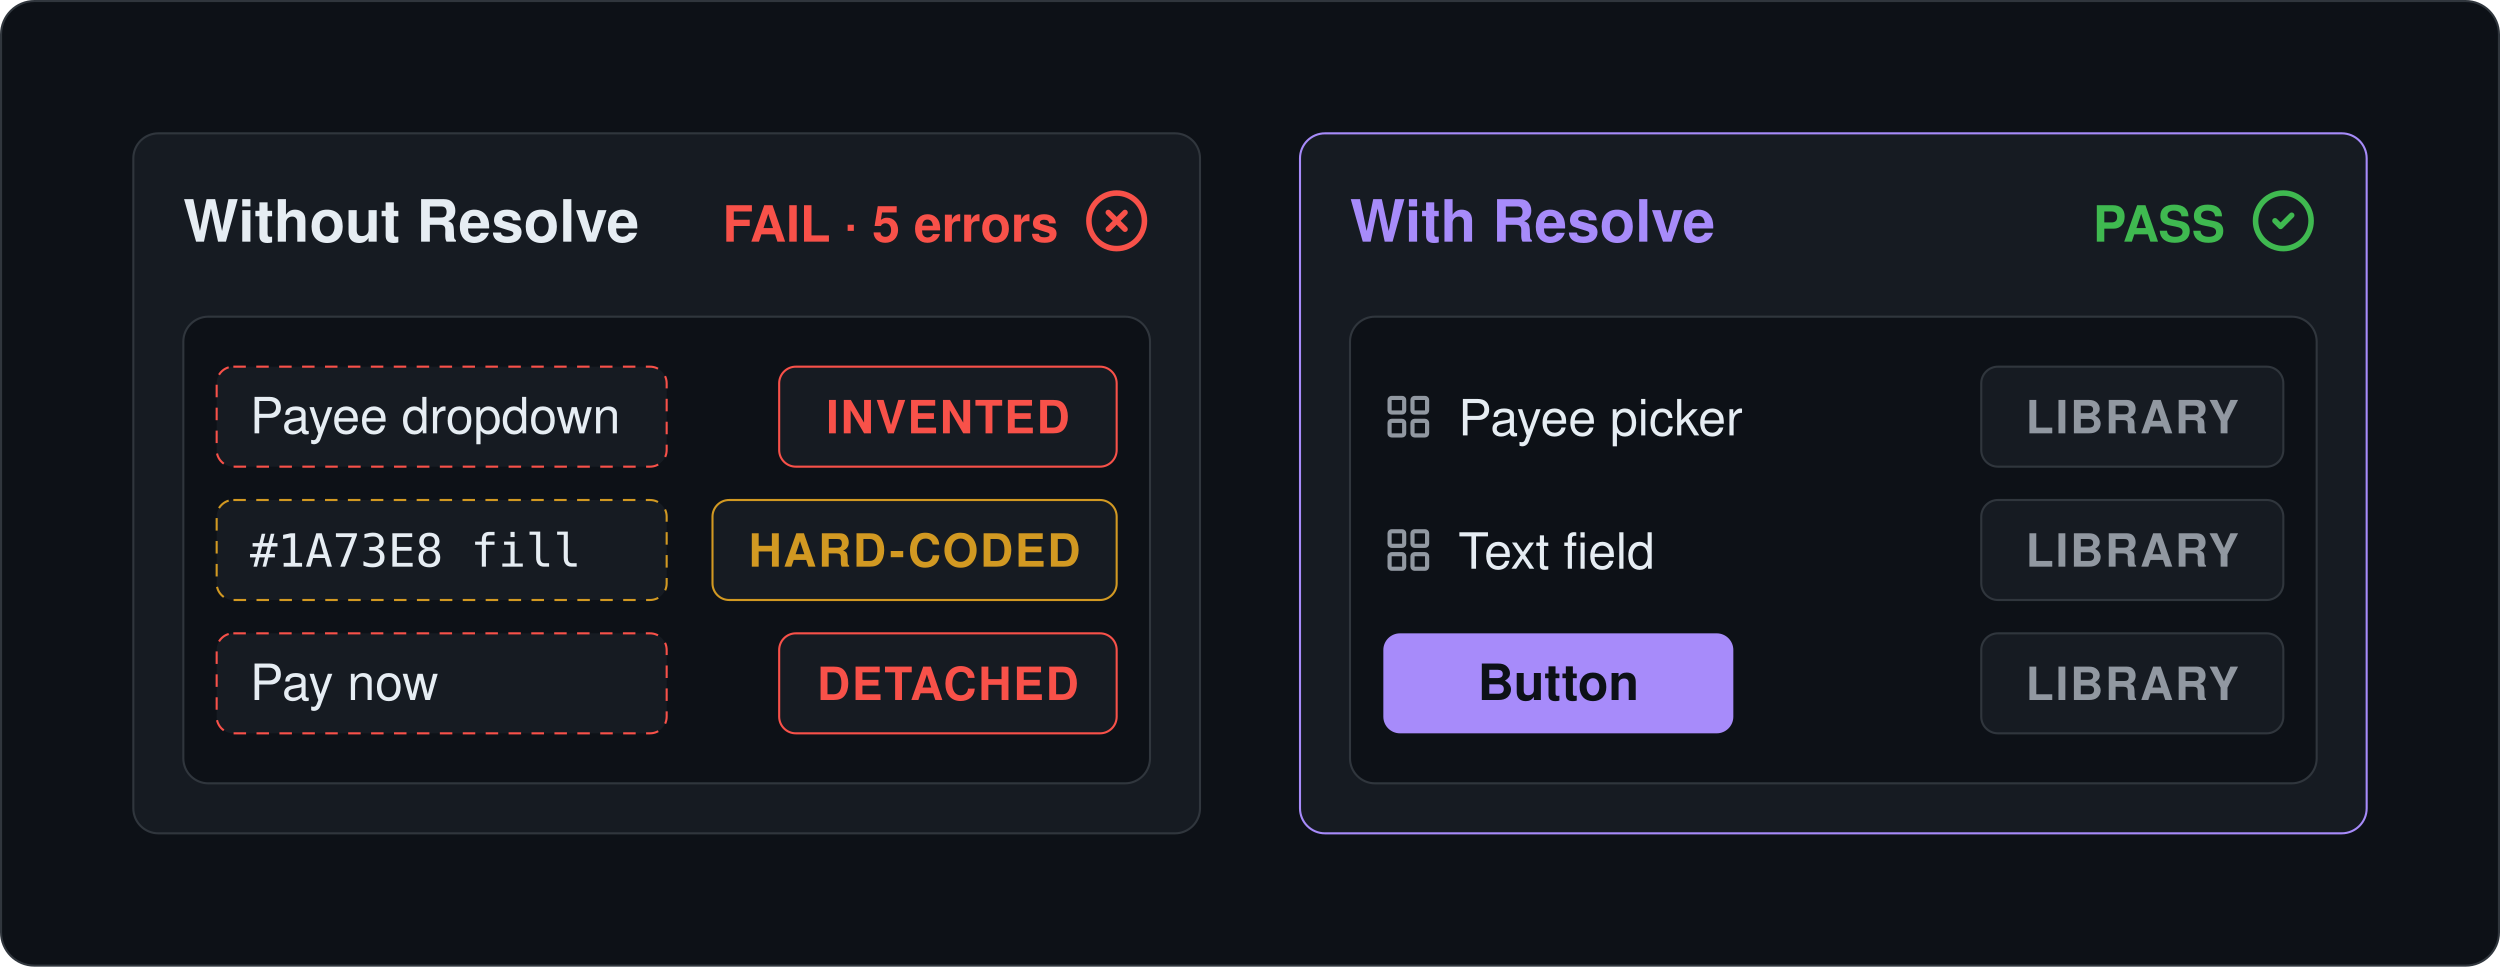
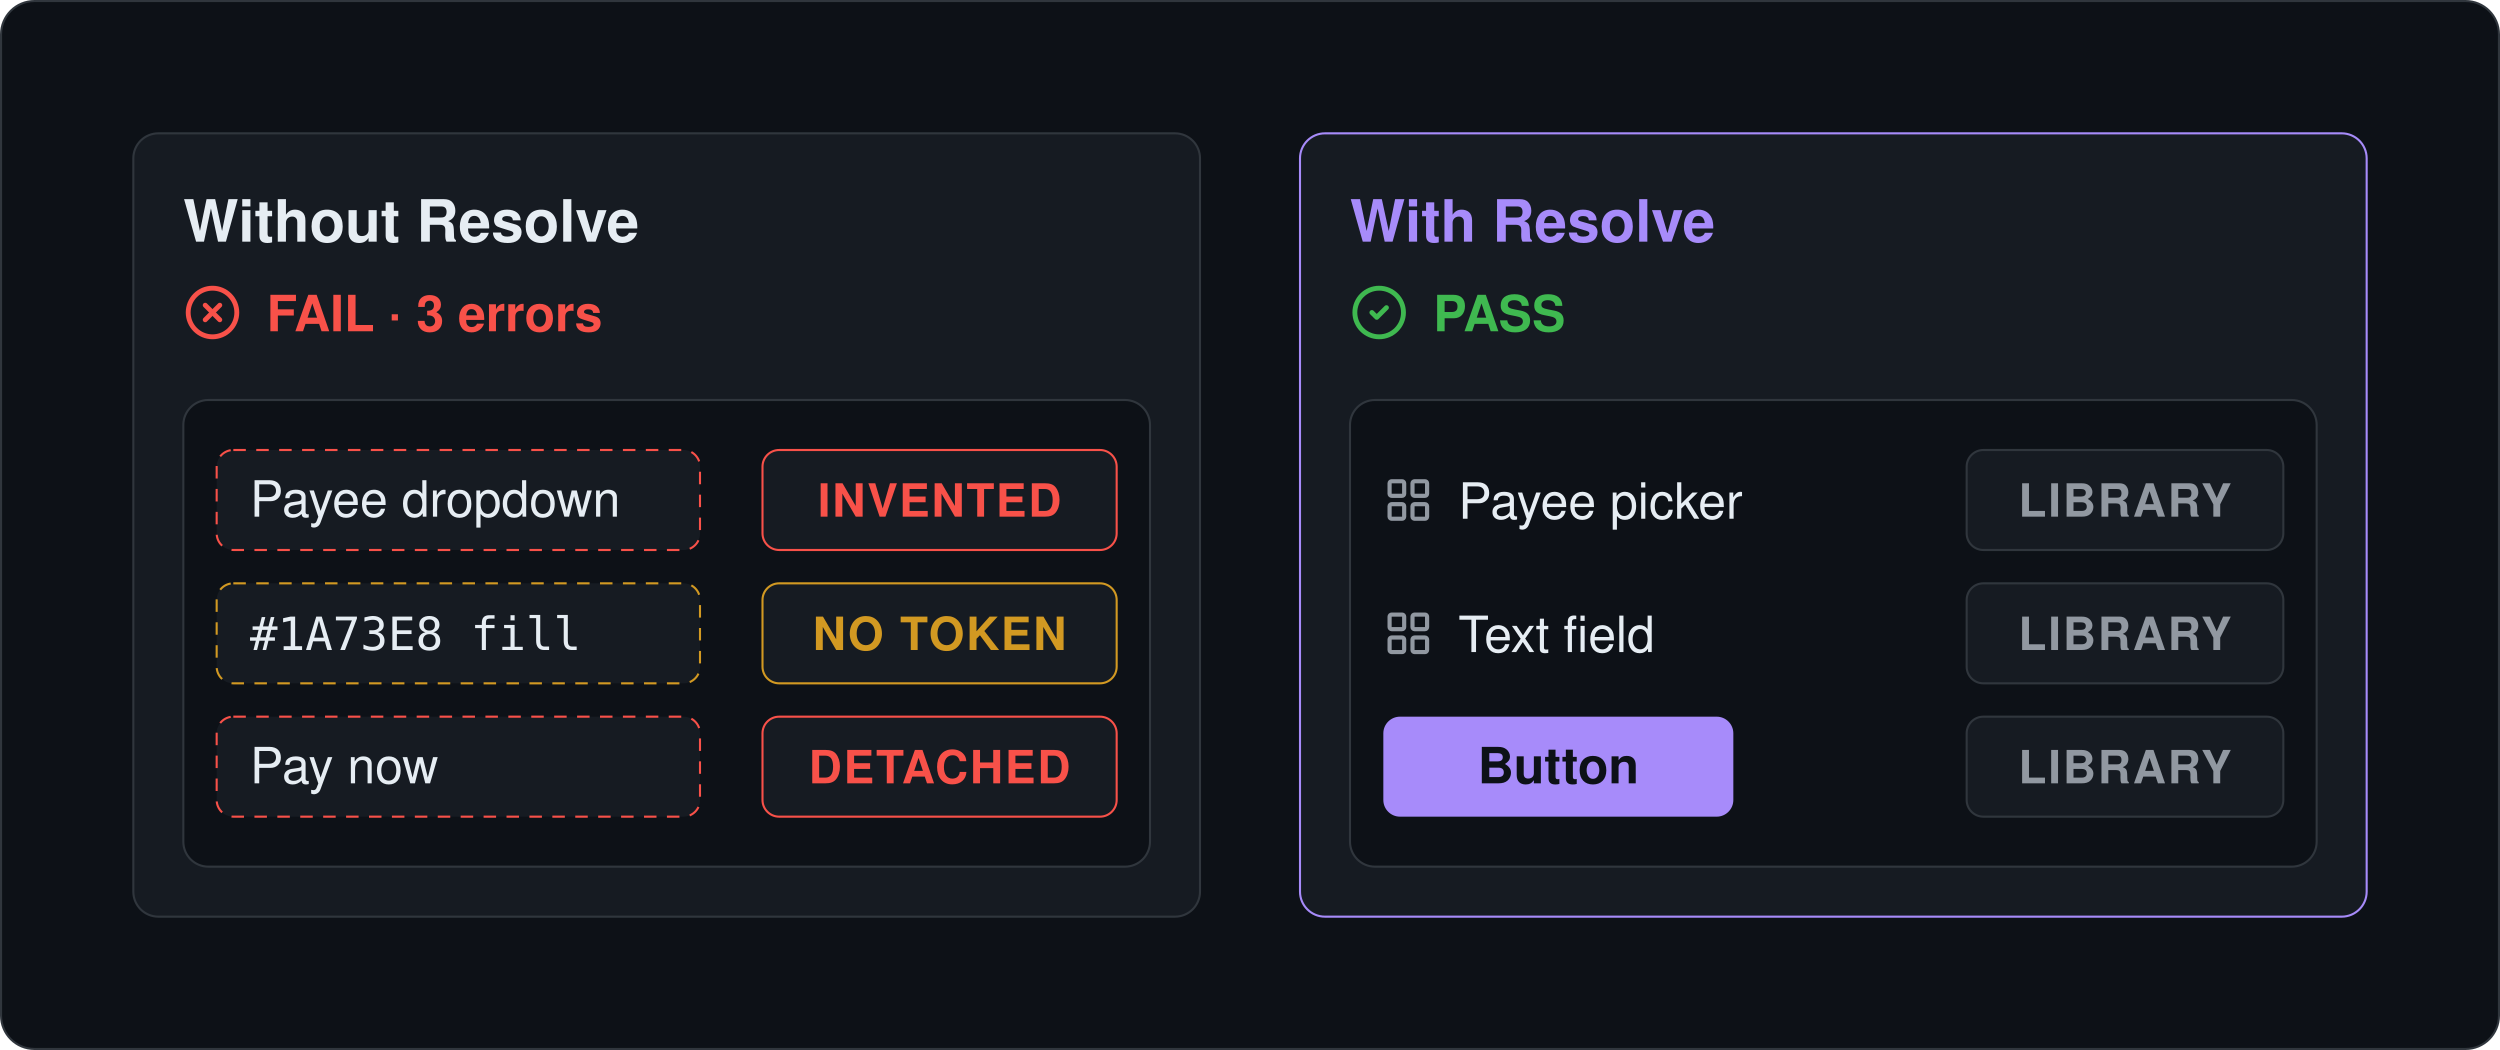
- <svg xmlns="http://www.w3.org/2000/svg" width="1200" height="464" viewBox="0 0 1200 464" role="img" aria-labelledby="t d">
-   <rect x="0.5" y="0.5" width="1199" height="463" rx="16" fill="#0D1117" stroke="#30363D" stroke-width="1" />
-   <rect x="64" y="64" width="512" height="336" rx="12" fill="#161B22" stroke="#30363D" stroke-width="1" />
+ <svg xmlns="http://www.w3.org/2000/svg" width="1200" height="504" viewBox="0 0 1200 504" role="img" aria-labelledby="t d">
+   <rect x="0.5" y="0.5" width="1199" height="503" rx="16" fill="#0D1117" stroke="#30363D" stroke-width="1" />
+   <rect x="64" y="64" width="512" height="376" rx="12" fill="#161B22" stroke="#30363D" stroke-width="1" />
  <text x="88" y="116" font-family="-apple-system,'Segoe UI',Helvetica,Arial,sans-serif" font-size="28" font-weight="600" fill="#E6EDF3" text-anchor="start">Without Resolve</text>
-   <g transform="translate(520 90) scale(1.333333)" fill="none" stroke="#F85149" stroke-width="2" stroke-linecap="round" stroke-linejoin="round">
+   <g transform="translate(88 136) scale(1.166667)" fill="none" stroke="#F85149" stroke-width="2" stroke-linecap="round" stroke-linejoin="round">
    <circle cx="12" cy="12" r="10" />
    <path d="m15 9-6 6" />
    <path d="m9 9 6 6" />
  </g>
-   <text x="508" y="116" font-family="-apple-system,'Segoe UI',Helvetica,Arial,sans-serif" font-size="24" font-weight="600" fill="#F85149" text-anchor="end">FAIL · 5 errors</text>
-   <rect x="88" y="152" width="464" height="224" rx="12" fill="#0D1117" stroke="#30363D" stroke-width="1" />
-   <rect x="104" y="176" width="216" height="48" rx="8" fill="#161B22" stroke="#F85149" stroke-width="1" stroke-dasharray="6 5" />
-   <text x="120" y="208" font-family="-apple-system,'Segoe UI',Helvetica,Arial,sans-serif" font-size="24" font-weight="400" fill="#E6EDF3" text-anchor="start">Payee dropdown</text>
-   <rect x="374" y="176" width="162" height="48" rx="8" fill="#161B22" stroke="#F85149" stroke-width="1" />
-   <text x="455.0" y="208" font-family="-apple-system,'Segoe UI',Helvetica,Arial,sans-serif" font-size="22" font-weight="600" fill="#F85149" text-anchor="middle" letter-spacing="0.04em">INVENTED</text>
-   <rect x="104" y="240" width="216" height="48" rx="8" fill="#161B22" stroke="#D29922" stroke-width="1" stroke-dasharray="6 5" />
-   <text x="120" y="272" font-family="ui-monospace,SFMono-Regular,Menlo,monospace" font-size="22" font-weight="400" fill="#E6EDF3" text-anchor="start">#1A73E8 fill</text>
-   <rect x="342" y="240" width="194" height="48" rx="8" fill="#161B22" stroke="#D29922" stroke-width="1" />
-   <text x="439.0" y="272" font-family="-apple-system,'Segoe UI',Helvetica,Arial,sans-serif" font-size="22" font-weight="600" fill="#D29922" text-anchor="middle" letter-spacing="0.04em">HARD-CODED</text>
-   <rect x="104" y="304" width="216" height="48" rx="8" fill="#161B22" stroke="#F85149" stroke-width="1" stroke-dasharray="6 5" />
-   <text x="120" y="336" font-family="-apple-system,'Segoe UI',Helvetica,Arial,sans-serif" font-size="24" font-weight="400" fill="#E6EDF3" text-anchor="start">Pay now</text>
-   <rect x="374" y="304" width="162" height="48" rx="8" fill="#161B22" stroke="#F85149" stroke-width="1" />
-   <text x="455.0" y="336" font-family="-apple-system,'Segoe UI',Helvetica,Arial,sans-serif" font-size="22" font-weight="600" fill="#F85149" text-anchor="middle" letter-spacing="0.04em">DETACHED</text>
-   <rect x="624" y="64" width="512" height="336" rx="12" fill="#161B22" stroke="#A78BFA" stroke-width="1" />
+   <text x="128" y="159" font-family="-apple-system,'Segoe UI',Helvetica,Arial,sans-serif" font-size="24" font-weight="600" fill="#F85149" text-anchor="start">FAIL · 3 errors</text>
+   <rect x="88" y="192" width="464" height="224" rx="12" fill="#0D1117" stroke="#30363D" stroke-width="1" />
+   <rect x="104" y="216" width="232" height="48" rx="8" fill="#161B22" stroke="#F85149" stroke-width="1" stroke-dasharray="6 5" />
+   <text x="120" y="248" font-family="-apple-system,'Segoe UI',Helvetica,Arial,sans-serif" font-size="24" font-weight="400" fill="#E6EDF3" text-anchor="start">Payee dropdown</text>
+   <rect x="366" y="216" width="170" height="48" rx="8" fill="#161B22" stroke="#F85149" stroke-width="1" />
+   <text x="451.0" y="248" font-family="-apple-system,'Segoe UI',Helvetica,Arial,sans-serif" font-size="22" font-weight="600" fill="#F85149" text-anchor="middle" letter-spacing="0.04em">INVENTED</text>
+   <rect x="104" y="280" width="232" height="48" rx="8" fill="#161B22" stroke="#D29922" stroke-width="1" stroke-dasharray="6 5" />
+   <text x="120" y="312" font-family="ui-monospace,SFMono-Regular,Menlo,monospace" font-size="22" font-weight="400" fill="#E6EDF3" text-anchor="start">#1A73E8 fill</text>
+   <rect x="366" y="280" width="170" height="48" rx="8" fill="#161B22" stroke="#D29922" stroke-width="1" />
+   <text x="451.0" y="312" font-family="-apple-system,'Segoe UI',Helvetica,Arial,sans-serif" font-size="22" font-weight="600" fill="#D29922" text-anchor="middle" letter-spacing="0.04em">NO TOKEN</text>
+   <rect x="104" y="344" width="232" height="48" rx="8" fill="#161B22" stroke="#F85149" stroke-width="1" stroke-dasharray="6 5" />
+   <text x="120" y="376" font-family="-apple-system,'Segoe UI',Helvetica,Arial,sans-serif" font-size="24" font-weight="400" fill="#E6EDF3" text-anchor="start">Pay now</text>
+   <rect x="366" y="344" width="170" height="48" rx="8" fill="#161B22" stroke="#F85149" stroke-width="1" />
+   <text x="451.0" y="376" font-family="-apple-system,'Segoe UI',Helvetica,Arial,sans-serif" font-size="22" font-weight="600" fill="#F85149" text-anchor="middle" letter-spacing="0.04em">DETACHED</text>
+   <rect x="624" y="64" width="512" height="376" rx="12" fill="#161B22" stroke="#A78BFA" stroke-width="1" />
  <text x="648" y="116" font-family="-apple-system,'Segoe UI',Helvetica,Arial,sans-serif" font-size="28" font-weight="600" fill="#A78BFA" text-anchor="start">With Resolve</text>
-   <g transform="translate(1080 90) scale(1.333333)" fill="none" stroke="#3FB950" stroke-width="2" stroke-linecap="round" stroke-linejoin="round">
+   <g transform="translate(648 136) scale(1.166667)" fill="none" stroke="#3FB950" stroke-width="2" stroke-linecap="round" stroke-linejoin="round">
    <circle cx="12" cy="12" r="10" />
    <path d="m9 12 2 2 4-4" />
  </g>
-   <text x="1068" y="116" font-family="-apple-system,'Segoe UI',Helvetica,Arial,sans-serif" font-size="24" font-weight="600" fill="#3FB950" text-anchor="end">PASS</text>
-   <rect x="648" y="152" width="464" height="224" rx="12" fill="#0D1117" stroke="#30363D" stroke-width="1" />
-   <g transform="translate(664 188) scale(1.0)" fill="none" stroke="#9198A1" stroke-width="2" stroke-linecap="round" stroke-linejoin="round">
+   <text x="688" y="159" font-family="-apple-system,'Segoe UI',Helvetica,Arial,sans-serif" font-size="24" font-weight="600" fill="#3FB950" text-anchor="start">PASS</text>
+   <rect x="648" y="192" width="464" height="224" rx="12" fill="#0D1117" stroke="#30363D" stroke-width="1" />
+   <g transform="translate(664 228) scale(1.0)" fill="none" stroke="#9198A1" stroke-width="2" stroke-linecap="round" stroke-linejoin="round">
    <rect width="7" height="7" x="3" y="3" rx="1" />
    <rect width="7" height="7" x="14" y="3" rx="1" />
    <rect width="7" height="7" x="14" y="14" rx="1" />
    <rect width="7" height="7" x="3" y="14" rx="1" />
  </g>
-   <text x="700" y="209" font-family="-apple-system,'Segoe UI',Helvetica,Arial,sans-serif" font-size="24" font-weight="400" fill="#E6EDF3" text-anchor="start">Payee picker</text>
-   <rect x="951" y="176" width="145" height="48" rx="8" fill="#161B22" stroke="#30363D" stroke-width="1" />
-   <text x="1023.5" y="208" font-family="-apple-system,'Segoe UI',Helvetica,Arial,sans-serif" font-size="22" font-weight="600" fill="#9198A1" text-anchor="middle" letter-spacing="0.04em">LIBRARY</text>
-   <g transform="translate(664 252) scale(1.0)" fill="none" stroke="#9198A1" stroke-width="2" stroke-linecap="round" stroke-linejoin="round">
+   <text x="700" y="249" font-family="-apple-system,'Segoe UI',Helvetica,Arial,sans-serif" font-size="24" font-weight="400" fill="#E6EDF3" text-anchor="start">Payee picker</text>
+   <rect x="944" y="216" width="152" height="48" rx="8" fill="#161B22" stroke="#30363D" stroke-width="1" />
+   <text x="1020.0" y="248" font-family="-apple-system,'Segoe UI',Helvetica,Arial,sans-serif" font-size="22" font-weight="600" fill="#9198A1" text-anchor="middle" letter-spacing="0.04em">LIBRARY</text>
+   <g transform="translate(664 292) scale(1.0)" fill="none" stroke="#9198A1" stroke-width="2" stroke-linecap="round" stroke-linejoin="round">
    <rect width="7" height="7" x="3" y="3" rx="1" />
    <rect width="7" height="7" x="14" y="3" rx="1" />
    <rect width="7" height="7" x="14" y="14" rx="1" />
    <rect width="7" height="7" x="3" y="14" rx="1" />
  </g>
-   <text x="700" y="273" font-family="-apple-system,'Segoe UI',Helvetica,Arial,sans-serif" font-size="24" font-weight="400" fill="#E6EDF3" text-anchor="start">Text field</text>
-   <rect x="951" y="240" width="145" height="48" rx="8" fill="#161B22" stroke="#30363D" stroke-width="1" />
-   <text x="1023.5" y="272" font-family="-apple-system,'Segoe UI',Helvetica,Arial,sans-serif" font-size="22" font-weight="600" fill="#9198A1" text-anchor="middle" letter-spacing="0.04em">LIBRARY</text>
-   <rect x="664" y="304" width="168" height="48" rx="8" fill="#A78BFA" />
-   <text x="748" y="336" font-family="-apple-system,'Segoe UI',Helvetica,Arial,sans-serif" font-size="24" font-weight="600" fill="#0D1117" text-anchor="middle">Button</text>
-   <rect x="951" y="304" width="145" height="48" rx="8" fill="#161B22" stroke="#30363D" stroke-width="1" />
-   <text x="1023.5" y="336" font-family="-apple-system,'Segoe UI',Helvetica,Arial,sans-serif" font-size="22" font-weight="600" fill="#9198A1" text-anchor="middle" letter-spacing="0.04em">LIBRARY</text>
+   <text x="700" y="313" font-family="-apple-system,'Segoe UI',Helvetica,Arial,sans-serif" font-size="24" font-weight="400" fill="#E6EDF3" text-anchor="start">Text field</text>
+   <rect x="944" y="280" width="152" height="48" rx="8" fill="#161B22" stroke="#30363D" stroke-width="1" />
+   <text x="1020.0" y="312" font-family="-apple-system,'Segoe UI',Helvetica,Arial,sans-serif" font-size="22" font-weight="600" fill="#9198A1" text-anchor="middle" letter-spacing="0.04em">LIBRARY</text>
+   <rect x="664" y="344" width="168" height="48" rx="8" fill="#A78BFA" />
+   <text x="748" y="376" font-family="-apple-system,'Segoe UI',Helvetica,Arial,sans-serif" font-size="24" font-weight="600" fill="#0D1117" text-anchor="middle">Button</text>
+   <rect x="944" y="344" width="152" height="48" rx="8" fill="#161B22" stroke="#30363D" stroke-width="1" />
+   <text x="1020.0" y="376" font-family="-apple-system,'Segoe UI',Helvetica,Arial,sans-serif" font-size="22" font-weight="600" fill="#9198A1" text-anchor="middle" letter-spacing="0.04em">LIBRARY</text>
</svg>
